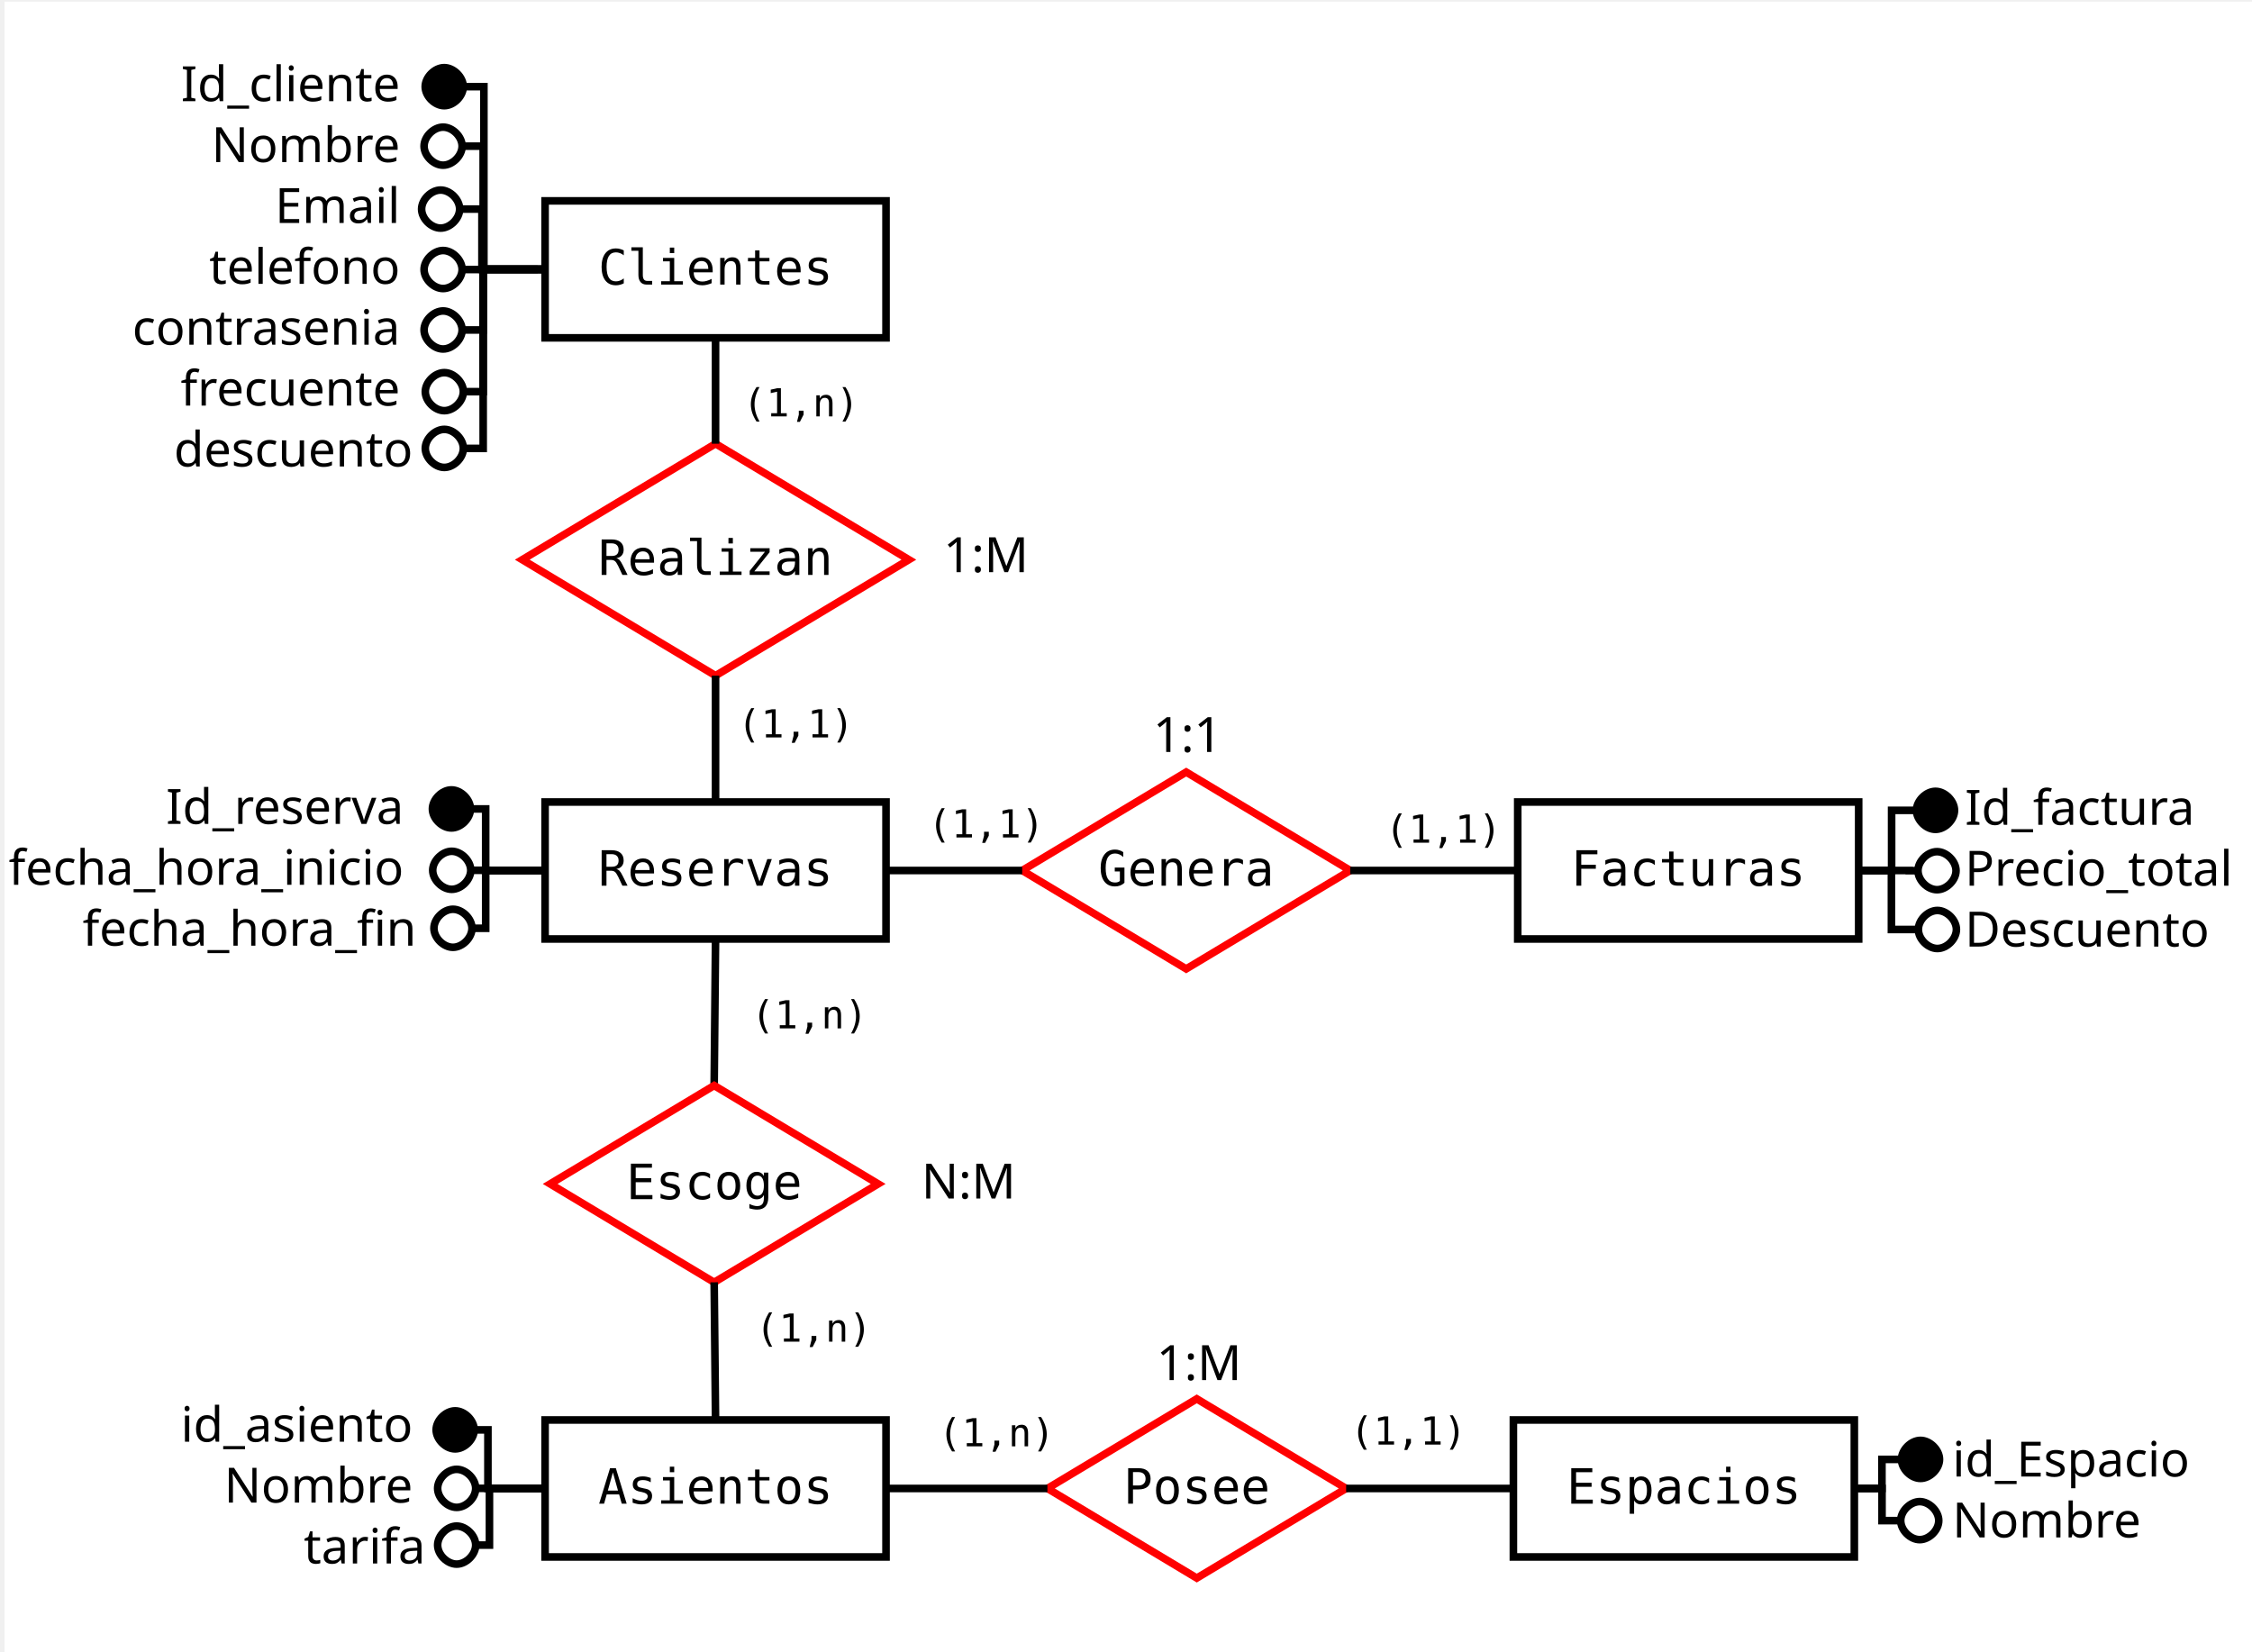
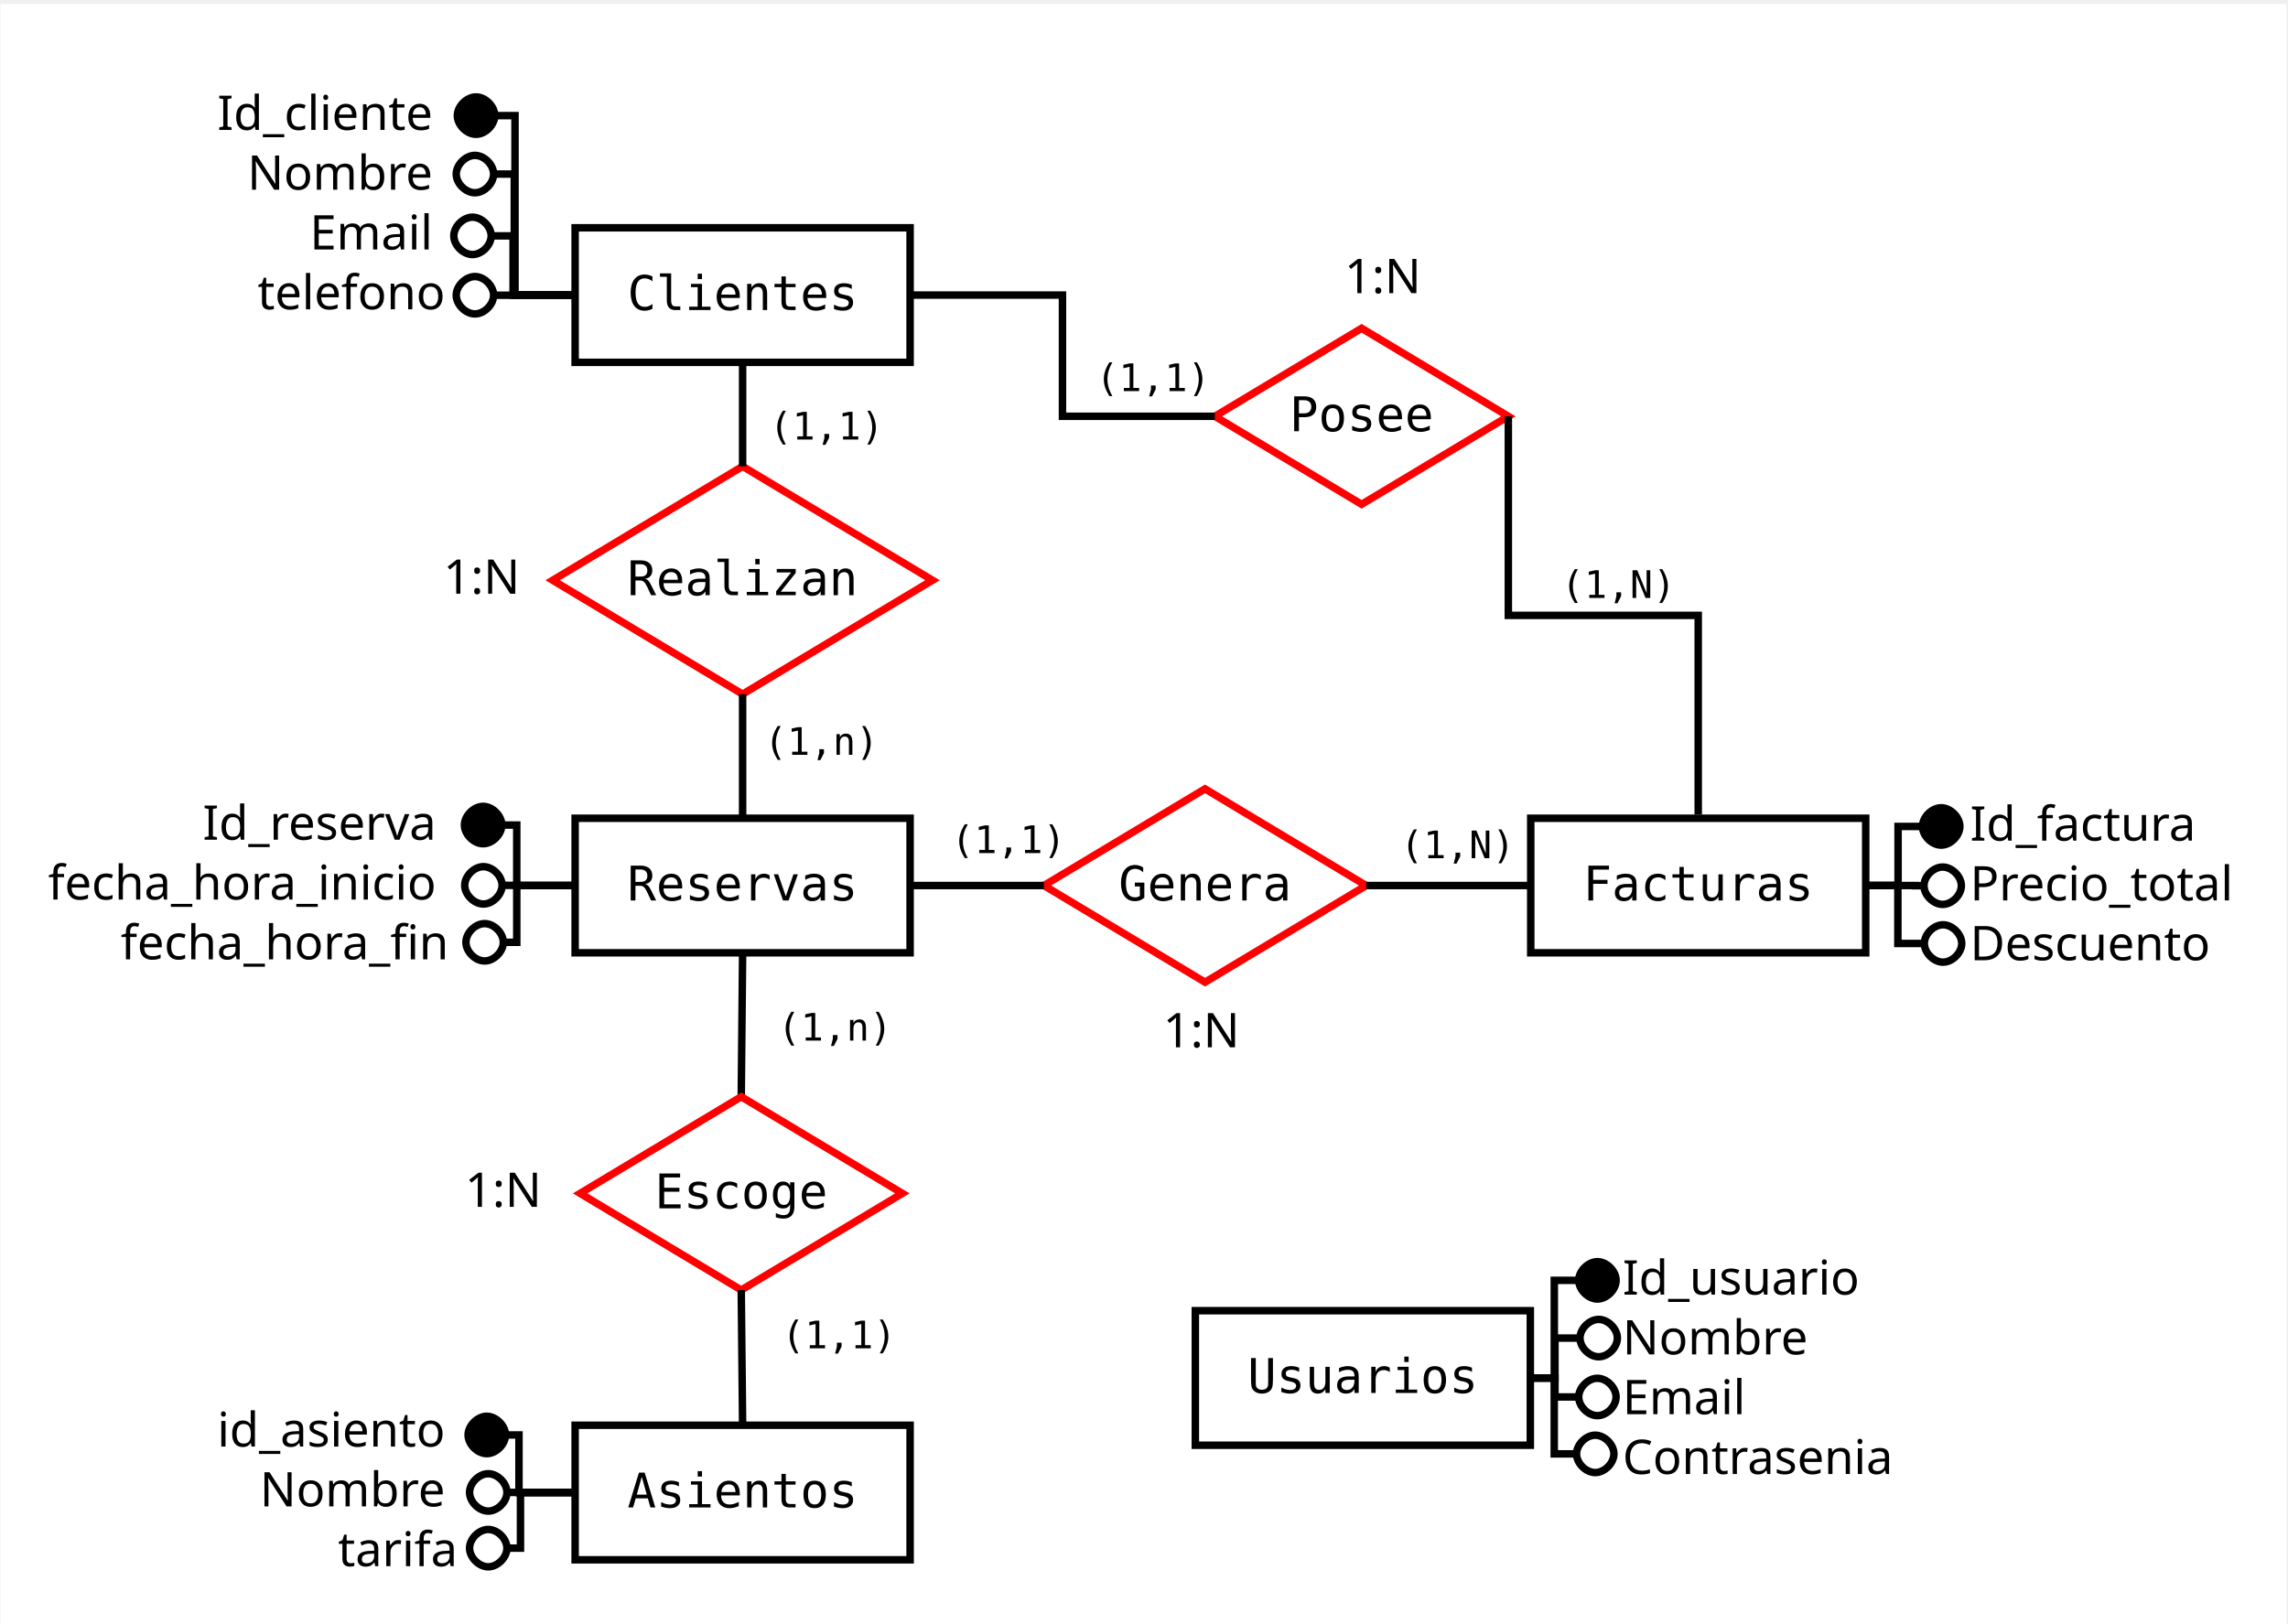
- <svg xmlns="http://www.w3.org/2000/svg" width="30cm" height="22cm" viewBox="541 689 591 434">
-   <g>
-     <rect style="fill: #ffffff" x="541.782" y="689.437" width="590.984" height="433.988" />
-     <rect style="fill: none; fill-opacity:0; stroke-width: 2.35099e-037; stroke: #ffffff" x="541.782" y="689.437" width="590.984" height="433.988" />
+ <svg xmlns="http://www.w3.org/2000/svg" width="31cm" height="22cm" viewBox="530 681 612 434">
+   <g>
+     <rect style="fill: #ffffff" x="530.128" y="681.911" width="611.457" height="433.988" />
+     <rect style="fill: none; fill-opacity:0; stroke-width: 2.35099e-037; stroke: #ffffff" x="530.128" y="681.911" width="611.457" height="433.988" />
  </g>
  <g>
    <rect style="fill: #ffffff" x="683.836" y="741.788" width="89.6" height="36" />
    <rect style="fill: none; fill-opacity:0; stroke-width: 2; stroke: #000000" x="683.836" y="741.788" width="89.6" height="36" />
    <text font-size="12.8" style="fill: #000000;text-anchor:middle;font-family:monospace;font-style:normal;font-weight:normal" x="728.636" y="763.788">Clientes</text>
  </g>
  <g>
-     <rect style="fill: #ffffff" x="938.303" y="1062.18" width="89.6" height="36" />
-     <rect style="fill: none; fill-opacity:0; stroke-width: 2; stroke: #000000" x="938.303" y="1062.18" width="89.6" height="36" />
-     <text font-size="12.8" style="fill: #000000;text-anchor:middle;font-family:monospace;font-style:normal;font-weight:normal" x="983.103" y="1084.18">Espacios</text>
-   </g>
-   <g>
-     <rect style="fill: #ffffff" x="939.445" y="899.772" width="89.6" height="36" />
-     <rect style="fill: none; fill-opacity:0; stroke-width: 2; stroke: #000000" x="939.445" y="899.772" width="89.6" height="36" />
-     <text font-size="12.8" style="fill: #000000;text-anchor:middle;font-family:monospace;font-style:normal;font-weight:normal" x="984.245" y="921.772">Facturas</text>
-   </g>
-   <text font-size="12.8" style="fill: #000000;text-anchor:end;font-family:sans-serif;font-style:normal;font-weight:normal" x="649.069" y="715.593">
-     <tspan x="649.069" y="715.593">Id_cliente</tspan>
-     <tspan x="649.069" y="731.593">Nombre</tspan>
-     <tspan x="649.069" y="747.593">Email</tspan>
-     <tspan x="649.069" y="763.593">telefono</tspan>
-     <tspan x="649.069" y="779.593">contrasenia</tspan>
-     <tspan x="649.069" y="795.593">frecuente</tspan>
-     <tspan x="649.069" y="811.593">descuento</tspan>
+     <rect style="fill: #ffffff" x="939.446" y="899.772" width="89.6" height="36" />
+     <rect style="fill: none; fill-opacity:0; stroke-width: 2; stroke: #000000" x="939.446" y="899.772" width="89.6" height="36" />
+     <text font-size="12.8" style="fill: #000000;text-anchor:middle;font-family:monospace;font-style:normal;font-weight:normal" x="984.246" y="921.772">Facturas</text>
+   </g>
+   <text font-size="12.8" style="fill: #000000;text-anchor:end;font-family:sans-serif;font-style:normal;font-weight:normal" x="649.068" y="715.594">
+     <tspan x="649.068" y="715.594">Id_cliente</tspan>
+     <tspan x="649.068" y="731.594">Nombre</tspan>
+     <tspan x="649.068" y="747.594">Email</tspan>
+     <tspan x="649.068" y="763.594">telefono</tspan>
  </text>
  <g>
    <polygon style="fill: #ffffff" points="677.836,836.09 728.636,805.61 779.436,836.09 728.636,866.57 " />
    <polygon style="fill: none; fill-opacity:0; stroke-width: 2; stroke: #ff0000" points="677.836,836.09 728.636,805.61 779.436,836.09 728.636,866.57 " />
    <text font-size="12.8" style="fill: #000000;text-anchor:end;font-family:monospace;font-style:normal;font-weight:normal" x="671.836" y="830.09" />
    <text font-size="12.8" style="fill: #000000;text-anchor:start;font-family:monospace;font-style:normal;font-weight:normal" x="785.436" y="830.09" />
    <text font-size="12.8" style="fill: #000000;text-anchor:middle;font-family:monospace;font-style:normal;font-weight:normal" x="728.636" y="840.09">Realizan</text>
  </g>
  <line style="fill: none; fill-opacity:0; stroke-width: 2; stroke: #000000" x1="728.636" y1="777.788" x2="728.636" y2="805.61" />
-   <text font-size="12.8" style="fill: #000000;text-anchor:start;font-family:sans-serif;font-style:normal;font-weight:normal" x="1053.67" y="1077.04">
-     <tspan x="1053.67" y="1077.04">id_Espacio</tspan>
-     <tspan x="1053.67" y="1093.04">Nombre</tspan>
-   </text>
-   <g>
-     <polygon style="fill: #ffffff" points="815.85,1080.18 855.1,1056.63 894.35,1080.18 855.1,1103.73 " />
-     <polygon style="fill: none; fill-opacity:0; stroke-width: 2; stroke: #ff0000" points="815.85,1080.18 855.1,1056.63 894.35,1080.18 855.1,1103.73 " />
-     <text font-size="12.8" style="fill: #000000;text-anchor:end;font-family:monospace;font-style:normal;font-weight:normal" x="809.85" y="1074.18" />
-     <text font-size="12.8" style="fill: #000000;text-anchor:start;font-family:monospace;font-style:normal;font-weight:normal" x="900.35" y="1074.18" />
-     <text font-size="12.8" style="fill: #000000;text-anchor:middle;font-family:monospace;font-style:normal;font-weight:normal" x="855.1" y="1084.18">Posee</text>
-   </g>
  <g>
    <rect style="fill: #ffffff" x="683.836" y="1062.18" width="89.6" height="36" />
    <rect style="fill: none; fill-opacity:0; stroke-width: 2; stroke: #000000" x="683.836" y="1062.18" width="89.6" height="36" />
    <text font-size="12.8" style="fill: #000000;text-anchor:middle;font-family:monospace;font-style:normal;font-weight:normal" x="728.636" y="1084.18">Asientos</text>
  </g>
-   <text font-size="12.8" style="fill: #000000;text-anchor:end;font-family:sans-serif;font-style:normal;font-weight:normal" x="652.397" y="1067.89">
-     <tspan x="652.397" y="1067.89">id_asiento</tspan>
-     <tspan x="652.397" y="1083.89">Nombre</tspan>
-     <tspan x="652.397" y="1099.89">tarifa</tspan>
-   </text>
-   <line style="fill: none; fill-opacity:0; stroke-width: 2; stroke: #000000" x1="773.436" y1="1080.18" x2="815.85" y2="1080.18" />
-   <text font-size="12.8" style="fill: #000000;text-anchor:end;font-family:sans-serif;font-style:normal;font-weight:normal" x="650.003" y="905.525">
-     <tspan x="650.003" y="905.525">Id_reserva</tspan>
-     <tspan x="650.003" y="921.525">fecha_hora_inicio</tspan>
-     <tspan x="650.003" y="937.525">fecha_hora_fin</tspan>
+   <text font-size="12.8" style="fill: #000000;text-anchor:end;font-family:sans-serif;font-style:normal;font-weight:normal" x="652.398" y="1067.89">
+     <tspan x="652.398" y="1067.89">id_asiento</tspan>
+     <tspan x="652.398" y="1083.89">Nombre</tspan>
+     <tspan x="652.398" y="1099.89">tarifa</tspan>
+   </text>
+   <text font-size="12.8" style="fill: #000000;text-anchor:end;font-family:sans-serif;font-style:normal;font-weight:normal" x="650.004" y="905.524">
+     <tspan x="650.004" y="905.524">Id_reserva</tspan>
+     <tspan x="650.004" y="921.524">fecha_hora_inicio</tspan>
+     <tspan x="650.004" y="937.524">fecha_hora_fin</tspan>
  </text>
  <g>
    <rect style="fill: #ffffff" x="683.836" y="899.772" width="89.6" height="36" />
    <rect style="fill: none; fill-opacity:0; stroke-width: 2; stroke: #000000" x="683.836" y="899.772" width="89.6" height="36" />
    <text font-size="12.8" style="fill: #000000;text-anchor:middle;font-family:monospace;font-style:normal;font-weight:normal" x="728.636" y="921.772">Reservas</text>
  </g>
  <line style="fill: none; fill-opacity:0; stroke-width: 2; stroke: #000000" x1="728.636" y1="866.57" x2="728.636" y2="899.772" />
  <line style="fill: none; fill-opacity:0; stroke-width: 2; stroke: #000000" x1="728.636" y1="935.772" x2="728.272" y2="974.282" />
  <g>
    <polygon style="fill: #ffffff" points="685.172,1000.14 728.272,974.282 771.372,1000.14 728.272,1026 " />
    <polygon style="fill: none; fill-opacity:0; stroke-width: 2; stroke: #ff0000" points="685.172,1000.14 728.272,974.282 771.372,1000.14 728.272,1026 " />
    <text font-size="12.8" style="fill: #000000;text-anchor:end;font-family:monospace;font-style:normal;font-weight:normal" x="679.172" y="994.142" />
    <text font-size="12.8" style="fill: #000000;text-anchor:start;font-family:monospace;font-style:normal;font-weight:normal" x="777.372" y="994.142" />
    <text font-size="12.8" style="fill: #000000;text-anchor:middle;font-family:monospace;font-style:normal;font-weight:normal" x="728.272" y="1004.14">Escoge</text>
  </g>
-   <text font-size="10.16" style="fill: #000000;text-anchor:start;font-family:monospace;font-style:normal;font-weight:normal" x="895.405" y="1068.65">
-     <tspan x="895.405" y="1068.65">(1,1)</tspan>
-   </text>
-   <text font-size="10.16" style="fill: #000000;text-anchor:start;font-family:monospace;font-style:normal;font-weight:normal" x="735.801" y="798.44">
-     <tspan x="735.801" y="798.44">(1,n)</tspan>
-   </text>
-   <text font-size="10.16" style="fill: #000000;text-anchor:start;font-family:monospace;font-style:normal;font-weight:normal" x="787.199" y="1069.11">
-     <tspan x="787.199" y="1069.11">(1,n)</tspan>
-   </text>
-   <text font-size="12.8" style="fill: #000000;text-anchor:start;font-family:sans-serif;font-style:normal;font-weight:normal" x="844.512" y="1051.69">
-     <tspan x="844.512" y="1051.69">1:M</tspan>
-   </text>
-   <line style="fill: none; fill-opacity:0; stroke-width: 2; stroke: #000000" x1="894.35" y1="1080.18" x2="938.303" y2="1080.18" />
+   <text font-size="10.16" style="fill: #000000;text-anchor:start;font-family:monospace;font-style:normal;font-weight:normal" x="735.802" y="798.44">
+     <tspan x="735.802" y="798.44">(1,1)</tspan>
+   </text>
  <line style="fill: none; fill-opacity:0; stroke-width: 2; stroke: #000000" x1="728.272" y1="1026" x2="728.636" y2="1062.18" />
  <text font-size="10.16" style="fill: #000000;text-anchor:start;font-family:monospace;font-style:normal;font-weight:normal" x="734.426" y="882.804">
-     <tspan x="734.426" y="882.804">(1,1)</tspan>
-   </text>
-   <text font-size="12.8" style="fill: #000000;text-anchor:start;font-family:sans-serif;font-style:normal;font-weight:normal" x="788.529" y="839.362">
-     <tspan x="788.529" y="839.362">1:M</tspan>
+     <tspan x="734.426" y="882.804">(1,n)</tspan>
  </text>
  <text font-size="12.8" style="fill: #000000;text-anchor:start;font-family:sans-serif;font-style:normal;font-weight:normal" x="1056.96" y="905.76">
    <tspan x="1056.96" y="905.76">Id_factura</tspan>
    <tspan x="1056.96" y="921.76">Precio_total</tspan>
    <tspan x="1056.96" y="937.76">Descuento</tspan>
  </text>
  <g>
-     <polygon style="fill: #ffffff" points="809.221,917.772 852.321,891.912 895.421,917.772 852.321,943.632 " />
-     <polygon style="fill: none; fill-opacity:0; stroke-width: 2; stroke: #ff0000" points="809.221,917.772 852.321,891.912 895.421,917.772 852.321,943.632 " />
-     <text font-size="12.8" style="fill: #000000;text-anchor:end;font-family:monospace;font-style:normal;font-weight:normal" x="803.221" y="911.772" />
-     <text font-size="12.8" style="fill: #000000;text-anchor:start;font-family:monospace;font-style:normal;font-weight:normal" x="901.421" y="911.772" />
-     <text font-size="12.8" style="fill: #000000;text-anchor:middle;font-family:monospace;font-style:normal;font-weight:normal" x="852.321" y="921.772">Genera</text>
-   </g>
-   <line style="fill: none; fill-opacity:0; stroke-width: 2; stroke: #000000" x1="773.436" y1="917.772" x2="809.221" y2="917.772" />
-   <line style="fill: none; fill-opacity:0; stroke-width: 2; stroke: #000000" x1="895.421" y1="917.772" x2="939.445" y2="917.772" />
-   <text font-size="12.8" style="fill: #000000;text-anchor:start;font-family:sans-serif;font-style:normal;font-weight:normal" x="843.624" y="886.625">
-     <tspan x="843.624" y="886.625">1:1</tspan>
-   </text>
-   <text font-size="10.16" style="fill: #000000;text-anchor:start;font-family:monospace;font-style:normal;font-weight:normal" x="784.477" y="909.092">
-     <tspan x="784.477" y="909.092">(1,1)</tspan>
-   </text>
-   <text font-size="10.16" style="fill: #000000;text-anchor:start;font-family:monospace;font-style:normal;font-weight:normal" x="904.604" y="910.467">
-     <tspan x="904.604" y="910.467">(1,1)</tspan>
-   </text>
-   <text font-size="12.8" style="fill: #000000;text-anchor:start;font-family:sans-serif;font-style:normal;font-weight:normal" x="782.762" y="1003.98">
-     <tspan x="782.762" y="1003.98">N:M</tspan>
-   </text>
-   <text font-size="10.16" style="fill: #000000;text-anchor:start;font-family:monospace;font-style:normal;font-weight:normal" x="738.051" y="959.265">
-     <tspan x="738.051" y="959.265">(1,n)</tspan>
+     <polygon style="fill: #ffffff" points="809.222,917.772 852.322,891.912 895.422,917.772 852.322,943.632 " />
+     <polygon style="fill: none; fill-opacity:0; stroke-width: 2; stroke: #ff0000" points="809.222,917.772 852.322,891.912 895.422,917.772 852.322,943.632 " />
+     <text font-size="12.8" style="fill: #000000;text-anchor:end;font-family:monospace;font-style:normal;font-weight:normal" x="803.222" y="911.772" />
+     <text font-size="12.8" style="fill: #000000;text-anchor:start;font-family:monospace;font-style:normal;font-weight:normal" x="901.422" y="911.772" />
+     <text font-size="12.8" style="fill: #000000;text-anchor:middle;font-family:monospace;font-style:normal;font-weight:normal" x="852.322" y="921.772">Genera</text>
+   </g>
+   <line style="fill: none; fill-opacity:0; stroke-width: 2; stroke: #000000" x1="773.436" y1="917.772" x2="809.222" y2="917.772" />
+   <line style="fill: none; fill-opacity:0; stroke-width: 2; stroke: #000000" x1="895.422" y1="917.772" x2="939.446" y2="917.772" />
+   <text font-size="12.8" style="fill: #000000;text-anchor:start;font-family:sans-serif;font-style:normal;font-weight:normal" x="841.101" y="961.045">
+     <tspan x="841.101" y="961.045">1:N</tspan>
+   </text>
+   <text font-size="10.16" style="fill: #000000;text-anchor:start;font-family:monospace;font-style:normal;font-weight:normal" x="784.478" y="909.092">
+     <tspan x="784.478" y="909.092">(1,1)</tspan>
+   </text>
+   <text font-size="10.16" style="fill: #000000;text-anchor:start;font-family:monospace;font-style:normal;font-weight:normal" x="904.604" y="910.468">
+     <tspan x="904.604" y="910.468">(1,N)</tspan>
+   </text>
+   <text font-size="10.16" style="fill: #000000;text-anchor:start;font-family:monospace;font-style:normal;font-weight:normal" x="738.052" y="959.266">
+     <tspan x="738.052" y="959.266">(1,n)</tspan>
  </text>
  <text font-size="10.16" style="fill: #000000;text-anchor:start;font-family:monospace;font-style:normal;font-weight:normal" x="739.142" y="1041.6">
-     <tspan x="739.142" y="1041.6">(1,n)</tspan>
+     <tspan x="739.142" y="1041.6">(1,1)</tspan>
  </text>
  <g>
    <polyline style="fill: none; fill-opacity:0; stroke-width: 2; stroke: #000000" points="683.836,759.788 667.568,759.788 667.568,727.412 662.034,727.412 " />
    <path style="fill: #ffffff" d="M 652.034 727.412 C 652.034,724.912 654.534,722.412 657.034,722.412 C 659.534,722.412 662.034,724.912 662.034,727.412 C 662.034,729.912 659.534,732.412 657.034,732.412 C 654.534,732.412 652.034,729.912 652.034,727.412z" />
    <path style="fill: none; fill-opacity:0; stroke-width: 2; stroke: #000000" d="M 652.034 727.412 C 652.034,724.912 654.534,722.412 657.034,722.412 C 659.534,722.412 662.034,724.912 662.034,727.412 C 662.034,729.912 659.534,732.412 657.034,732.412 C 654.534,732.412 652.034,729.912 652.034,727.412" />
  </g>
  <g>
-     <polyline style="fill: none; fill-opacity:0; stroke-width: 2; stroke: #000000" points="683.836,759.788 667.244,759.788 667.244,743.947 661.385,743.947 " />
-     <path style="fill: #ffffff" d="M 651.385 743.947 C 651.385,741.447 653.885,738.947 656.385,738.947 C 658.885,738.947 661.385,741.447 661.385,743.947 C 661.385,746.447 658.885,748.947 656.385,748.947 C 653.885,748.947 651.385,746.447 651.385,743.947z" />
-     <path style="fill: none; fill-opacity:0; stroke-width: 2; stroke: #000000" d="M 651.385 743.947 C 651.385,741.447 653.885,738.947 656.385,738.947 C 658.885,738.947 661.385,741.447 661.385,743.947 C 661.385,746.447 658.885,748.947 656.385,748.947 C 653.885,748.947 651.385,746.447 651.385,743.947" />
-   </g>
-   <g>
-     <polyline style="fill: none; fill-opacity:0; stroke-width: 2; stroke: #000000" points="681.891,759.788 667.568,759.788 667.568,775.719 662.034,775.719 " />
-     <path style="fill: #ffffff" d="M 652.034 775.719 C 652.034,773.219 654.534,770.719 657.034,770.719 C 659.534,770.719 662.034,773.219 662.034,775.719 C 662.034,778.219 659.534,780.719 657.034,780.719 C 654.534,780.719 652.034,778.219 652.034,775.719z" />
-     <path style="fill: none; fill-opacity:0; stroke-width: 2; stroke: #000000" d="M 652.034 775.719 C 652.034,773.219 654.534,770.719 657.034,770.719 C 659.534,770.719 662.034,773.219 662.034,775.719 C 662.034,778.219 659.534,780.719 657.034,780.719 C 654.534,780.719 652.034,778.219 652.034,775.719" />
-   </g>
-   <g>
-     <polyline style="fill: none; fill-opacity:0; stroke-width: 2; stroke: #000000" points="683.836,759.788 667.435,759.788 667.435,759.833 662.034,759.833 " />
-     <path style="fill: #ffffff" d="M 652.034 759.833 C 652.034,757.333 654.534,754.833 657.034,754.833 C 659.534,754.833 662.034,757.333 662.034,759.833 C 662.034,762.333 659.534,764.833 657.034,764.833 C 654.534,764.833 652.034,762.333 652.034,759.833z" />
-     <path style="fill: none; fill-opacity:0; stroke-width: 2; stroke: #000000" d="M 652.034 759.833 C 652.034,757.333 654.534,754.833 657.034,754.833 C 659.534,754.833 662.034,757.333 662.034,759.833 C 662.034,762.333 659.534,764.833 657.034,764.833 C 654.534,764.833 652.034,762.333 652.034,759.833" />
-   </g>
-   <g>
-     <polyline style="fill: none; fill-opacity:0; stroke-width: 2; stroke: #000000" points="683.836,759.788 667.568,759.788 667.568,791.929 662.358,791.929 " />
-     <path style="fill: #ffffff" d="M 652.358 791.929 C 652.358,789.429 654.858,786.929 657.358,786.929 C 659.858,786.929 662.358,789.429 662.358,791.929 C 662.358,794.429 659.858,796.929 657.358,796.929 C 654.858,796.929 652.358,794.429 652.358,791.929z" />
-     <path style="fill: none; fill-opacity:0; stroke-width: 2; stroke: #000000" d="M 652.358 791.929 C 652.358,789.429 654.858,786.929 657.358,786.929 C 659.858,786.929 662.358,789.429 662.358,791.929 C 662.358,794.429 659.858,796.929 657.358,796.929 C 654.858,796.929 652.358,794.429 652.358,791.929" />
-   </g>
-   <g>
-     <polyline style="fill: none; fill-opacity:0; stroke-width: 2; stroke: #000000" points="683.836,759.788 667.568,759.788 667.568,806.843 662.358,806.843 " />
-     <path style="fill: #ffffff" d="M 652.358 806.843 C 652.358,804.343 654.858,801.843 657.358,801.843 C 659.858,801.843 662.358,804.343 662.358,806.843 C 662.358,809.343 659.858,811.843 657.358,811.843 C 654.858,811.843 652.358,809.343 652.358,806.843z" />
-     <path style="fill: none; fill-opacity:0; stroke-width: 2; stroke: #000000" d="M 652.358 806.843 C 652.358,804.343 654.858,801.843 657.358,801.843 C 659.858,801.843 662.358,804.343 662.358,806.843 C 662.358,809.343 659.858,811.843 657.358,811.843 C 654.858,811.843 652.358,809.343 652.358,806.843" />
-   </g>
-   <g>
-     <polyline style="fill: none; fill-opacity:0; stroke-width: 2; stroke: #000000" points="683.836,917.772 668.57,917.772 668.57,917.721 664.303,917.721 " />
-     <path style="fill: #ffffff" d="M 654.303 917.721 C 654.303,915.221 656.803,912.721 659.303,912.721 C 661.803,912.721 664.303,915.221 664.303,917.721 C 664.303,920.221 661.803,922.721 659.303,922.721 C 656.803,922.721 654.303,920.221 654.303,917.721z" />
-     <path style="fill: none; fill-opacity:0; stroke-width: 2; stroke: #000000" d="M 654.303 917.721 C 654.303,915.221 656.803,912.721 659.303,912.721 C 661.803,912.721 664.303,915.221 664.303,917.721 C 664.303,920.221 661.803,922.721 659.303,922.721 C 656.803,922.721 654.303,920.221 654.303,917.721" />
-   </g>
-   <g>
-     <polyline style="fill: none; fill-opacity:0; stroke-width: 2; stroke: #000000" points="682.83,917.772 668.229,917.772 668.229,932.959 664.628,932.959 " />
-     <path style="fill: #ffffff" d="M 654.628 932.959 C 654.628,930.459 657.128,927.959 659.628,927.959 C 662.128,927.959 664.628,930.459 664.628,932.959 C 664.628,935.459 662.128,937.959 659.628,937.959 C 657.128,937.959 654.628,935.459 654.628,932.959z" />
-     <path style="fill: none; fill-opacity:0; stroke-width: 2; stroke: #000000" d="M 654.628 932.959 C 654.628,930.459 657.128,927.959 659.628,927.959 C 662.128,927.959 664.628,930.459 664.628,932.959 C 664.628,935.459 662.128,937.959 659.628,937.959 C 657.128,937.959 654.628,935.459 654.628,932.959" />
+     <polyline style="fill: none; fill-opacity:0; stroke-width: 2; stroke: #000000" points="683.836,759.788 667.244,759.788 667.244,743.946 661.386,743.946 " />
+     <path style="fill: #ffffff" d="M 651.386 743.946 C 651.386,741.446 653.886,738.946 656.386,738.946 C 658.886,738.946 661.386,741.446 661.386,743.946 C 661.386,746.446 658.886,748.946 656.386,748.946 C 653.886,748.946 651.386,746.446 651.386,743.946z" />
+     <path style="fill: none; fill-opacity:0; stroke-width: 2; stroke: #000000" d="M 651.386 743.946 C 651.386,741.446 653.886,738.946 656.386,738.946 C 658.886,738.946 661.386,741.446 661.386,743.946 C 661.386,746.446 658.886,748.946 656.386,748.946 C 653.886,748.946 651.386,746.446 651.386,743.946" />
+   </g>
+   <g>
+     <polyline style="fill: none; fill-opacity:0; stroke-width: 2; stroke: #000000" points="683.836,759.788 667.435,759.788 667.435,759.832 662.034,759.832 " />
+     <path style="fill: #ffffff" d="M 652.034 759.832 C 652.034,757.332 654.534,754.832 657.034,754.832 C 659.534,754.832 662.034,757.332 662.034,759.832 C 662.034,762.332 659.534,764.832 657.034,764.832 C 654.534,764.832 652.034,762.332 652.034,759.832z" />
+     <path style="fill: none; fill-opacity:0; stroke-width: 2; stroke: #000000" d="M 652.034 759.832 C 652.034,757.332 654.534,754.832 657.034,754.832 C 659.534,754.832 662.034,757.332 662.034,759.832 C 662.034,762.332 659.534,764.832 657.034,764.832 C 654.534,764.832 652.034,762.332 652.034,759.832" />
+   </g>
+   <g>
+     <polyline style="fill: none; fill-opacity:0; stroke-width: 2; stroke: #000000" points="683.836,917.772 668.57,917.772 668.57,917.722 664.304,917.722 " />
+     <path style="fill: #ffffff" d="M 654.304 917.722 C 654.304,915.222 656.804,912.722 659.304,912.722 C 661.804,912.722 664.304,915.222 664.304,917.722 C 664.304,920.222 661.804,922.722 659.304,922.722 C 656.804,922.722 654.304,920.222 654.304,917.722z" />
+     <path style="fill: none; fill-opacity:0; stroke-width: 2; stroke: #000000" d="M 654.304 917.722 C 654.304,915.222 656.804,912.722 659.304,912.722 C 661.804,912.722 664.304,915.222 664.304,917.722 C 664.304,920.222 661.804,922.722 659.304,922.722 C 656.804,922.722 654.304,920.222 654.304,917.722" />
+   </g>
+   <g>
+     <polyline style="fill: none; fill-opacity:0; stroke-width: 2; stroke: #000000" points="682.83,917.772 668.229,917.772 668.229,932.96 664.628,932.96 " />
+     <path style="fill: #ffffff" d="M 654.628 932.96 C 654.628,930.46 657.128,927.96 659.628,927.96 C 662.128,927.96 664.628,930.46 664.628,932.96 C 664.628,935.46 662.128,937.96 659.628,937.96 C 657.128,937.96 654.628,935.46 654.628,932.96z" />
+     <path style="fill: none; fill-opacity:0; stroke-width: 2; stroke: #000000" d="M 654.628 932.96 C 654.628,930.46 657.128,927.96 659.628,927.96 C 662.128,927.96 664.628,930.46 664.628,932.96 C 664.628,935.46 662.128,937.96 659.628,937.96 C 657.128,937.96 654.628,935.46 654.628,932.96" />
  </g>
  <g>
    <polyline style="fill: none; fill-opacity:0; stroke-width: 2; stroke: #000000" points="683.836,1080.18 669.218,1080.18 669.218,1095.06 665.6,1095.06 " />
    <path style="fill: #ffffff" d="M 655.6 1095.06 C 655.6,1092.56 658.1,1090.06 660.6,1090.06 C 663.1,1090.06 665.6,1092.56 665.6,1095.06 C 665.6,1097.56 663.1,1100.06 660.6,1100.06 C 658.1,1100.06 655.6,1097.56 655.6,1095.06z" />
    <path style="fill: none; fill-opacity:0; stroke-width: 2; stroke: #000000" d="M 655.6 1095.06 C 655.6,1092.56 658.1,1090.06 660.6,1090.06 C 663.1,1090.06 665.6,1092.56 665.6,1095.06 C 665.6,1097.56 663.1,1100.06 660.6,1100.06 C 658.1,1100.06 655.6,1097.56 655.6,1095.06" />
  </g>
  <g>
    <polyline style="fill: none; fill-opacity:0; stroke-width: 2; stroke: #000000" points="683.836,1080.18 669.218,1080.18 669.218,1080.15 665.6,1080.15 " />
    <path style="fill: #ffffff" d="M 655.6 1080.15 C 655.6,1077.65 658.1,1075.15 660.6,1075.15 C 663.1,1075.15 665.6,1077.65 665.6,1080.15 C 665.6,1082.65 663.1,1085.15 660.6,1085.15 C 658.1,1085.15 655.6,1082.65 655.6,1080.15z" />
    <path style="fill: none; fill-opacity:0; stroke-width: 2; stroke: #000000" d="M 655.6 1080.15 C 655.6,1077.65 658.1,1075.15 660.6,1075.15 C 663.1,1075.15 665.6,1077.65 665.6,1080.15 C 665.6,1082.65 663.1,1085.15 660.6,1085.15 C 658.1,1085.15 655.6,1082.65 655.6,1080.15" />
  </g>
  <g>
-     <polyline style="fill: none; fill-opacity:0; stroke-width: 2; stroke: #000000" points="1027.9,1080.18 1035.18,1080.18 1035.18,1088.63 1040.09,1088.63 " />
-     <path style="fill: #ffffff" d="M 1050.09 1088.63 C 1050.09,1091.13 1047.59,1093.63 1045.09,1093.63 C 1042.59,1093.63 1040.09,1091.13 1040.09,1088.63 C 1040.09,1086.13 1042.59,1083.63 1045.09,1083.63 C 1047.59,1083.63 1050.09,1086.13 1050.09,1088.63z" />
-     <path style="fill: none; fill-opacity:0; stroke-width: 2; stroke: #000000" d="M 1050.09 1088.63 C 1050.09,1091.13 1047.59,1093.63 1045.09,1093.63 C 1042.59,1093.63 1040.09,1091.13 1040.09,1088.63 C 1040.09,1086.13 1042.59,1083.63 1045.09,1083.63 C 1047.59,1083.63 1050.09,1086.13 1050.09,1088.63" />
-   </g>
-   <g>
-     <polyline style="fill: none; fill-opacity:0; stroke-width: 2; stroke: #000000" points="1029.05,917.772 1037.65,917.772 1037.65,933.275 1044.73,933.275 " />
-     <path style="fill: #ffffff" d="M 1054.73 933.275 C 1054.73,935.775 1052.23,938.275 1049.73,938.275 C 1047.23,938.275 1044.73,935.775 1044.73,933.275 C 1044.73,930.775 1047.23,928.275 1049.73,928.275 C 1052.23,928.275 1054.73,930.775 1054.73,933.275z" />
-     <path style="fill: none; fill-opacity:0; stroke-width: 2; stroke: #000000" d="M 1054.73 933.275 C 1054.73,935.775 1052.23,938.275 1049.73,938.275 C 1047.23,938.275 1044.73,935.775 1044.73,933.275 C 1044.73,930.775 1047.23,928.275 1049.73,928.275 C 1052.23,928.275 1054.73,930.775 1054.73,933.275" />
+     <polyline style="fill: none; fill-opacity:0; stroke-width: 2; stroke: #000000" points="1029.05,917.772 1037.65,917.772 1037.65,933.276 1044.73,933.276 " />
+     <path style="fill: #ffffff" d="M 1054.73 933.276 C 1054.73,935.776 1052.23,938.276 1049.73,938.276 C 1047.23,938.276 1044.73,935.776 1044.73,933.276 C 1044.73,930.776 1047.23,928.276 1049.73,928.276 C 1052.23,928.276 1054.73,930.776 1054.73,933.276z" />
+     <path style="fill: none; fill-opacity:0; stroke-width: 2; stroke: #000000" d="M 1054.73 933.276 C 1054.73,935.776 1052.23,938.276 1049.73,938.276 C 1047.23,938.276 1044.73,935.776 1044.73,933.276 C 1044.73,930.776 1047.23,928.276 1049.73,928.276 C 1052.23,928.276 1054.73,930.776 1054.73,933.276" />
  </g>
  <g>
    <polyline style="fill: none; fill-opacity:0; stroke-width: 2; stroke: #000000" points="1029.05,917.772 1042.34,917.772 1042.34,917.824 1044.63,917.824 " />
    <path style="fill: #ffffff" d="M 1054.63 917.824 C 1054.63,920.324 1052.13,922.824 1049.63,922.824 C 1047.13,922.824 1044.63,920.324 1044.63,917.824 C 1044.63,915.324 1047.13,912.824 1049.63,912.824 C 1052.13,912.824 1054.63,915.324 1054.63,917.824z" />
    <path style="fill: none; fill-opacity:0; stroke-width: 2; stroke: #000000" d="M 1054.63 917.824 C 1054.63,920.324 1052.13,922.824 1049.63,922.824 C 1047.13,922.824 1044.63,920.324 1044.63,917.824 C 1044.63,915.324 1047.13,912.824 1049.63,912.824 C 1052.13,912.824 1054.63,915.324 1054.63,917.824" />
  </g>
  <g>
-     <polyline style="fill: none; fill-opacity:0; stroke-width: 2; stroke: #000000" points="683.836,759.788 667.754,759.788 667.754,711.775 652.332,711.775 " />
-     <path style="fill: #000000" d="M 652.332 711.775 C 652.332,709.275 654.832,706.775 657.332,706.775 C 659.832,706.775 662.332,709.275 662.332,711.775 C 662.332,714.275 659.832,716.775 657.332,716.775 C 654.832,716.775 652.332,714.275 652.332,711.775z" />
-     <path style="fill: none; fill-opacity:0; stroke-width: 2; stroke: #000000" d="M 652.332 711.775 C 652.332,709.275 654.832,706.775 657.332,706.775 C 659.832,706.775 662.332,709.275 662.332,711.775 C 662.332,714.275 659.832,716.775 657.332,716.775 C 654.832,716.775 652.332,714.275 652.332,711.775" />
-   </g>
-   <g>
-     <polyline style="fill: none; fill-opacity:0; stroke-width: 2; stroke: #000000" points="683.836,917.772 668.225,917.772 668.225,901.592 654.225,901.592 " />
-     <path style="fill: #000000" d="M 654.225 901.592 C 654.225,899.092 656.725,896.592 659.225,896.592 C 661.725,896.592 664.225,899.092 664.225,901.592 C 664.225,904.092 661.725,906.592 659.225,906.592 C 656.725,906.592 654.225,904.092 654.225,901.592z" />
-     <path style="fill: none; fill-opacity:0; stroke-width: 2; stroke: #000000" d="M 654.225 901.592 C 654.225,899.092 656.725,896.592 659.225,896.592 C 661.725,896.592 664.225,899.092 664.225,901.592 C 664.225,904.092 661.725,906.592 659.225,906.592 C 656.725,906.592 654.225,904.092 654.225,901.592" />
-   </g>
-   <g>
-     <polyline style="fill: none; fill-opacity:0; stroke-width: 2; stroke: #000000" points="683.836,1080.18 668.818,1080.18 668.818,1064.78 655.207,1064.78 " />
-     <path style="fill: #000000" d="M 655.207 1064.78 C 655.207,1062.28 657.707,1059.78 660.207,1059.78 C 662.707,1059.78 665.207,1062.28 665.207,1064.78 C 665.207,1067.28 662.707,1069.78 660.207,1069.78 C 657.707,1069.78 655.207,1067.28 655.207,1064.78z" />
-     <path style="fill: none; fill-opacity:0; stroke-width: 2; stroke: #000000" d="M 655.207 1064.78 C 655.207,1062.28 657.707,1059.78 660.207,1059.78 C 662.707,1059.78 665.207,1062.28 665.207,1064.78 C 665.207,1067.28 662.707,1069.78 660.207,1069.78 C 657.707,1069.78 655.207,1067.28 655.207,1064.78" />
+     <polyline style="fill: none; fill-opacity:0; stroke-width: 2; stroke: #000000" points="683.836,759.788 667.754,759.788 667.754,711.774 652.332,711.774 " />
+     <path style="fill: #000000" d="M 652.332 711.774 C 652.332,709.274 654.832,706.774 657.332,706.774 C 659.832,706.774 662.332,709.274 662.332,711.774 C 662.332,714.274 659.832,716.774 657.332,716.774 C 654.832,716.774 652.332,714.274 652.332,711.774z" />
+     <path style="fill: none; fill-opacity:0; stroke-width: 2; stroke: #000000" d="M 652.332 711.774 C 652.332,709.274 654.832,706.774 657.332,706.774 C 659.832,706.774 662.332,709.274 662.332,711.774 C 662.332,714.274 659.832,716.774 657.332,716.774 C 654.832,716.774 652.332,714.274 652.332,711.774" />
+   </g>
+   <g>
+     <polyline style="fill: none; fill-opacity:0; stroke-width: 2; stroke: #000000" points="683.836,917.772 668.224,917.772 668.224,901.592 654.226,901.592 " />
+     <path style="fill: #000000" d="M 654.226 901.592 C 654.226,899.092 656.726,896.592 659.226,896.592 C 661.726,896.592 664.226,899.092 664.226,901.592 C 664.226,904.092 661.726,906.592 659.226,906.592 C 656.726,906.592 654.226,904.092 654.226,901.592z" />
+     <path style="fill: none; fill-opacity:0; stroke-width: 2; stroke: #000000" d="M 654.226 901.592 C 654.226,899.092 656.726,896.592 659.226,896.592 C 661.726,896.592 664.226,899.092 664.226,901.592 C 664.226,904.092 661.726,906.592 659.226,906.592 C 656.726,906.592 654.226,904.092 654.226,901.592" />
+   </g>
+   <g>
+     <polyline style="fill: none; fill-opacity:0; stroke-width: 2; stroke: #000000" points="683.836,1080.18 668.818,1080.18 668.818,1064.78 655.206,1064.78 " />
+     <path style="fill: #000000" d="M 655.206 1064.78 C 655.206,1062.28 657.706,1059.78 660.206,1059.78 C 662.706,1059.78 665.206,1062.28 665.206,1064.78 C 665.206,1067.28 662.706,1069.78 660.206,1069.78 C 657.706,1069.78 655.206,1067.28 655.206,1064.78z" />
+     <path style="fill: none; fill-opacity:0; stroke-width: 2; stroke: #000000" d="M 655.206 1064.78 C 655.206,1062.28 657.706,1059.78 660.206,1059.78 C 662.706,1059.78 665.206,1062.28 665.206,1064.78 C 665.206,1067.28 662.706,1069.78 660.206,1069.78 C 657.706,1069.78 655.206,1067.28 655.206,1064.78" />
  </g>
  <g>
    <polyline style="fill: none; fill-opacity:0; stroke-width: 2; stroke: #000000" points="1030.04,917.772 1037.7,917.772 1037.7,901.964 1054.23,901.964 " />
    <path style="fill: #000000" d="M 1054.23 901.964 C 1054.23,904.464 1051.73,906.964 1049.23,906.964 C 1046.73,906.964 1044.23,904.464 1044.23,901.964 C 1044.23,899.464 1046.73,896.964 1049.23,896.964 C 1051.73,896.964 1054.23,899.464 1054.23,901.964z" />
    <path style="fill: none; fill-opacity:0; stroke-width: 2; stroke: #000000" d="M 1054.23 901.964 C 1054.23,904.464 1051.73,906.964 1049.23,906.964 C 1046.73,906.964 1044.23,904.464 1044.23,901.964 C 1044.23,899.464 1046.73,896.964 1049.23,896.964 C 1051.73,896.964 1054.23,899.464 1054.23,901.964" />
  </g>
  <g>
-     <polyline style="fill: none; fill-opacity:0; stroke-width: 2; stroke: #000000" points="1028.89,1080.18 1035.16,1080.18 1035.16,1072.54 1050.29,1072.54 " />
-     <path style="fill: #000000" d="M 1050.29 1072.54 C 1050.29,1075.04 1047.79,1077.54 1045.29,1077.54 C 1042.79,1077.54 1040.29,1075.04 1040.29,1072.54 C 1040.29,1070.04 1042.79,1067.54 1045.29,1067.54 C 1047.79,1067.54 1050.29,1070.04 1050.29,1072.54z" />
-     <path style="fill: none; fill-opacity:0; stroke-width: 2; stroke: #000000" d="M 1050.29 1072.54 C 1050.29,1075.04 1047.79,1077.54 1045.29,1077.54 C 1042.79,1077.54 1040.29,1075.04 1040.29,1072.54 C 1040.29,1070.04 1042.79,1067.54 1045.29,1067.54 C 1047.79,1067.54 1050.29,1070.04 1050.29,1072.54" />
-   </g>
+     <rect style="fill: #ffffff" x="849.733" y="1031.53" width="89.6" height="36" />
+     <rect style="fill: none; fill-opacity:0; stroke-width: 2; stroke: #000000" x="849.733" y="1031.53" width="89.6" height="36" />
+     <text font-size="12.8" style="fill: #000000;text-anchor:middle;font-family:monospace;font-style:normal;font-weight:normal" x="894.533" y="1053.53">Usuarios</text>
+   </g>
+   <text font-size="12.8" style="fill: #000000;text-anchor:start;font-family:sans-serif;font-style:normal;font-weight:normal" x="964.012" y="1027.22">
+     <tspan x="964.012" y="1027.22">Id_usuario</tspan>
+     <tspan x="964.012" y="1043.22">Nombre</tspan>
+     <tspan x="964.012" y="1059.22">Email</tspan>
+     <tspan x="964.012" y="1075.22">Contrasenia</tspan>
+   </text>
+   <g>
+     <polygon style="fill: #ffffff" points="854.954,792.222 894.204,768.672 933.454,792.222 894.204,815.772 " />
+     <polygon style="fill: none; fill-opacity:0; stroke-width: 2; stroke: #ff0000" points="854.954,792.222 894.204,768.672 933.454,792.222 894.204,815.772 " />
+     <text font-size="12.8" style="fill: #000000;text-anchor:end;font-family:monospace;font-style:normal;font-weight:normal" x="848.954" y="786.222" />
+     <text font-size="12.8" style="fill: #000000;text-anchor:start;font-family:monospace;font-style:normal;font-weight:normal" x="939.454" y="786.222" />
+     <text font-size="12.8" style="fill: #000000;text-anchor:middle;font-family:monospace;font-style:normal;font-weight:normal" x="894.204" y="796.222">Posee</text>
+   </g>
+   <polyline style="fill: none; fill-opacity:0; stroke-width: 2; stroke: #000000" points="773.436,759.788 814.195,759.788 814.195,792.222 854.954,792.222 " />
+   <polyline style="fill: none; fill-opacity:0; stroke-width: 2; stroke: #000000" points="933.454,792.222 933.454,845.493 984.246,845.493 984.246,898.763 " />
+   <text font-size="12.8" style="fill: #000000;text-anchor:start;font-family:sans-serif;font-style:normal;font-weight:normal" x="889.62" y="759.264">
+     <tspan x="889.62" y="759.264">1:N</tspan>
+   </text>
+   <text font-size="10.16" style="fill: #000000;text-anchor:start;font-family:monospace;font-style:normal;font-weight:normal" x="947.642" y="840.83">
+     <tspan x="947.642" y="840.83">(1,N)</tspan>
+   </text>
+   <text font-size="10.16" style="fill: #000000;text-anchor:start;font-family:monospace;font-style:normal;font-weight:normal" x="823.147" y="785.481">
+     <tspan x="823.147" y="785.481">(1,1)</tspan>
+   </text>
+   <g>
+     <polyline style="fill: none; fill-opacity:0; stroke-width: 2; stroke: #000000" points="939.333,1049.53 945.749,1049.53 945.749,1023.41 962.283,1023.41 " />
+     <path style="fill: #000000" d="M 962.283 1023.41 C 962.283,1025.91 959.783,1028.41 957.283,1028.41 C 954.783,1028.41 952.283,1025.91 952.283,1023.41 C 952.283,1020.91 954.783,1018.41 957.283,1018.41 C 959.783,1018.41 962.283,1020.91 962.283,1023.41z" />
+     <path style="fill: none; fill-opacity:0; stroke-width: 2; stroke: #000000" d="M 962.283 1023.41 C 962.283,1025.91 959.783,1028.41 957.283,1028.41 C 954.783,1028.41 952.283,1025.91 952.283,1023.41 C 952.283,1020.91 954.783,1018.41 957.283,1018.41 C 959.783,1018.41 962.283,1020.91 962.283,1023.41" />
+   </g>
+   <g>
+     <polyline style="fill: none; fill-opacity:0; stroke-width: 2; stroke: #000000" points="939.333,1049.53 945.926,1049.53 945.926,1038.86 952.619,1038.86 " />
+     <path style="fill: #ffffff" d="M 962.619 1038.86 C 962.619,1041.36 960.119,1043.86 957.619,1043.86 C 955.119,1043.86 952.619,1041.36 952.619,1038.86 C 952.619,1036.36 955.119,1033.86 957.619,1033.86 C 960.119,1033.86 962.619,1036.36 962.619,1038.86z" />
+     <path style="fill: none; fill-opacity:0; stroke-width: 2; stroke: #000000" d="M 962.619 1038.86 C 962.619,1041.36 960.119,1043.86 957.619,1043.86 C 955.119,1043.86 952.619,1041.36 952.619,1038.86 C 952.619,1036.36 955.119,1033.86 957.619,1033.86 C 960.119,1033.86 962.619,1036.36 962.619,1038.86" />
+   </g>
+   <g>
+     <polyline style="fill: none; fill-opacity:0; stroke-width: 2; stroke: #000000" points="939.333,1049.53 945.926,1049.53 945.926,1054.61 952.275,1054.61 " />
+     <path style="fill: #ffffff" d="M 962.275 1054.61 C 962.275,1057.11 959.775,1059.61 957.275,1059.61 C 954.775,1059.61 952.275,1057.11 952.275,1054.61 C 952.275,1052.11 954.775,1049.61 957.275,1049.61 C 959.775,1049.61 962.275,1052.11 962.275,1054.61z" />
+     <path style="fill: none; fill-opacity:0; stroke-width: 2; stroke: #000000" d="M 962.275 1054.61 C 962.275,1057.11 959.775,1059.61 957.275,1059.61 C 954.775,1059.61 952.275,1057.11 952.275,1054.61 C 952.275,1052.11 954.775,1049.61 957.275,1049.61 C 959.775,1049.61 962.275,1052.11 962.275,1054.61" />
+   </g>
+   <g>
+     <polyline style="fill: none; fill-opacity:0; stroke-width: 2; stroke: #000000" points="939.333,1049.53 945.733,1049.53 945.733,1069.84 951.697,1069.84 " />
+     <path style="fill: #ffffff" d="M 961.697 1069.84 C 961.697,1072.34 959.197,1074.84 956.697,1074.84 C 954.197,1074.84 951.697,1072.34 951.697,1069.84 C 951.697,1067.34 954.197,1064.84 956.697,1064.84 C 959.197,1064.84 961.697,1067.34 961.697,1069.84z" />
+     <path style="fill: none; fill-opacity:0; stroke-width: 2; stroke: #000000" d="M 961.697 1069.84 C 961.697,1072.34 959.197,1074.84 956.697,1074.84 C 954.197,1074.84 951.697,1072.34 951.697,1069.84 C 951.697,1067.34 954.197,1064.84 956.697,1064.84 C 959.197,1064.84 961.697,1067.34 961.697,1069.84" />
+   </g>
+   <text font-size="12.8" style="fill: #000000;text-anchor:start;font-family:sans-serif;font-style:normal;font-weight:normal" x="648.594" y="839.7">
+     <tspan x="648.594" y="839.7">1:N</tspan>
+   </text>
+   <text font-size="12.8" style="fill: #000000;text-anchor:start;font-family:sans-serif;font-style:normal;font-weight:normal" x="654.365" y="1003.75">
+     <tspan x="654.365" y="1003.75">1:N</tspan>
+   </text>
</svg>
